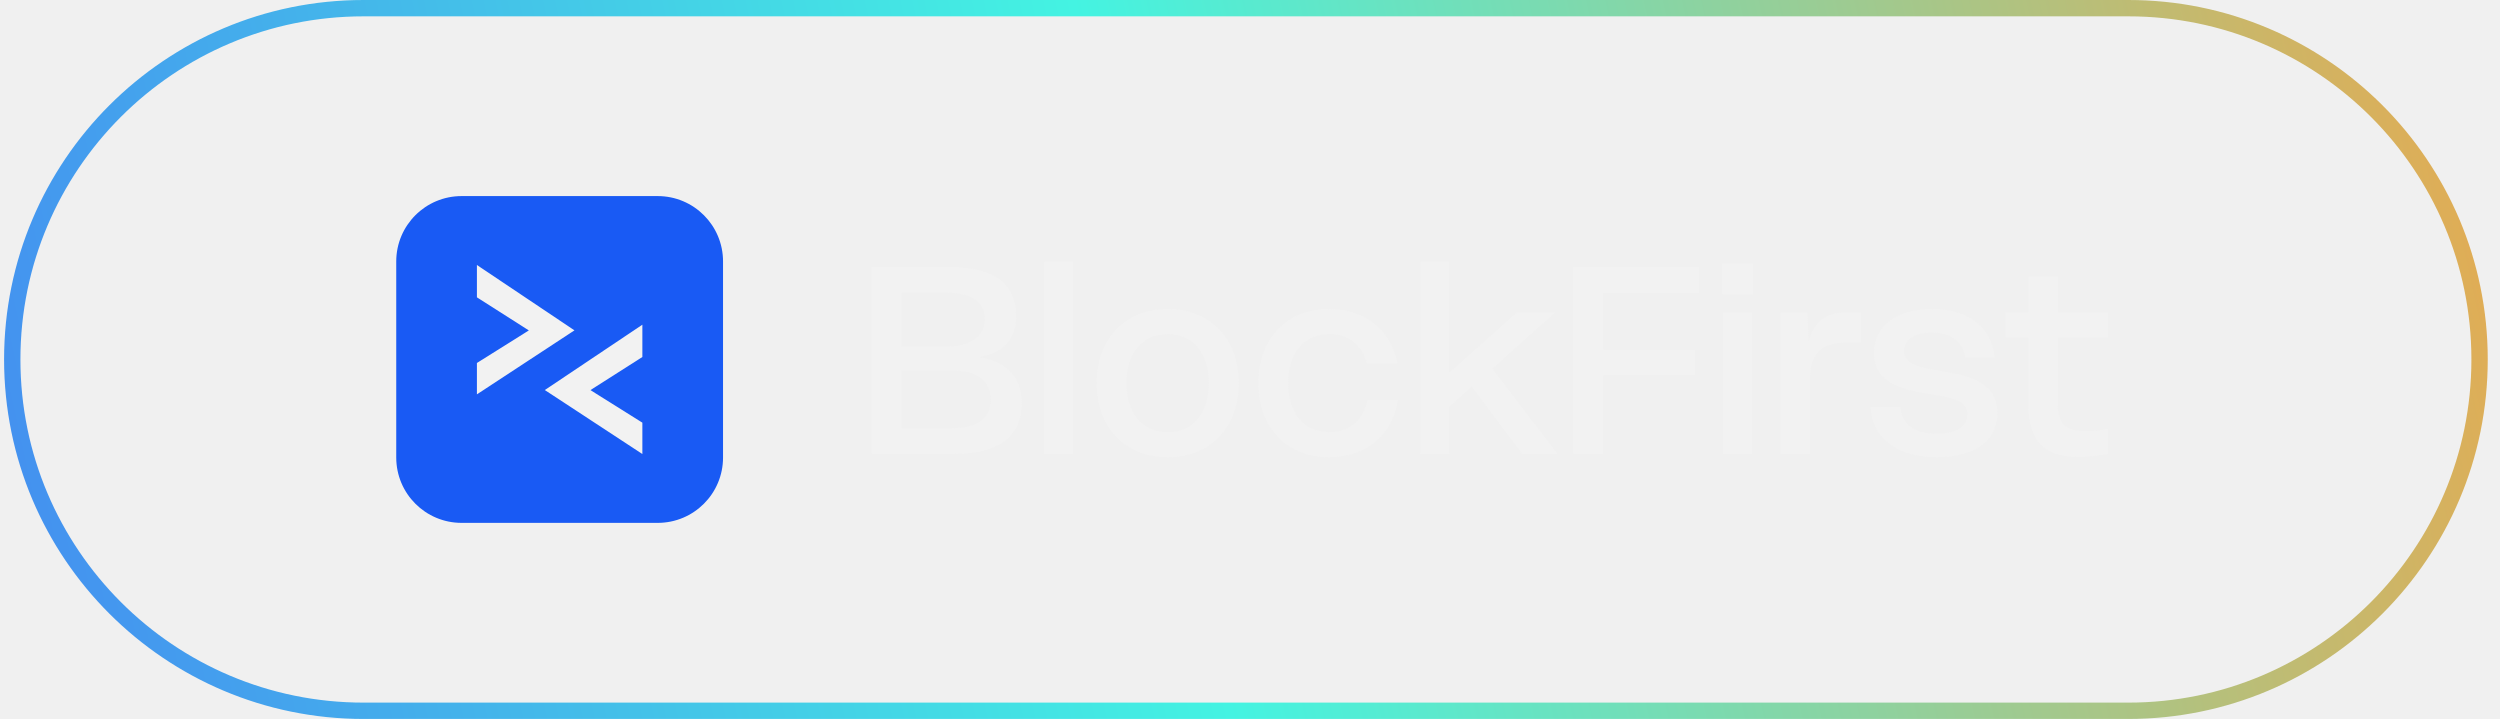
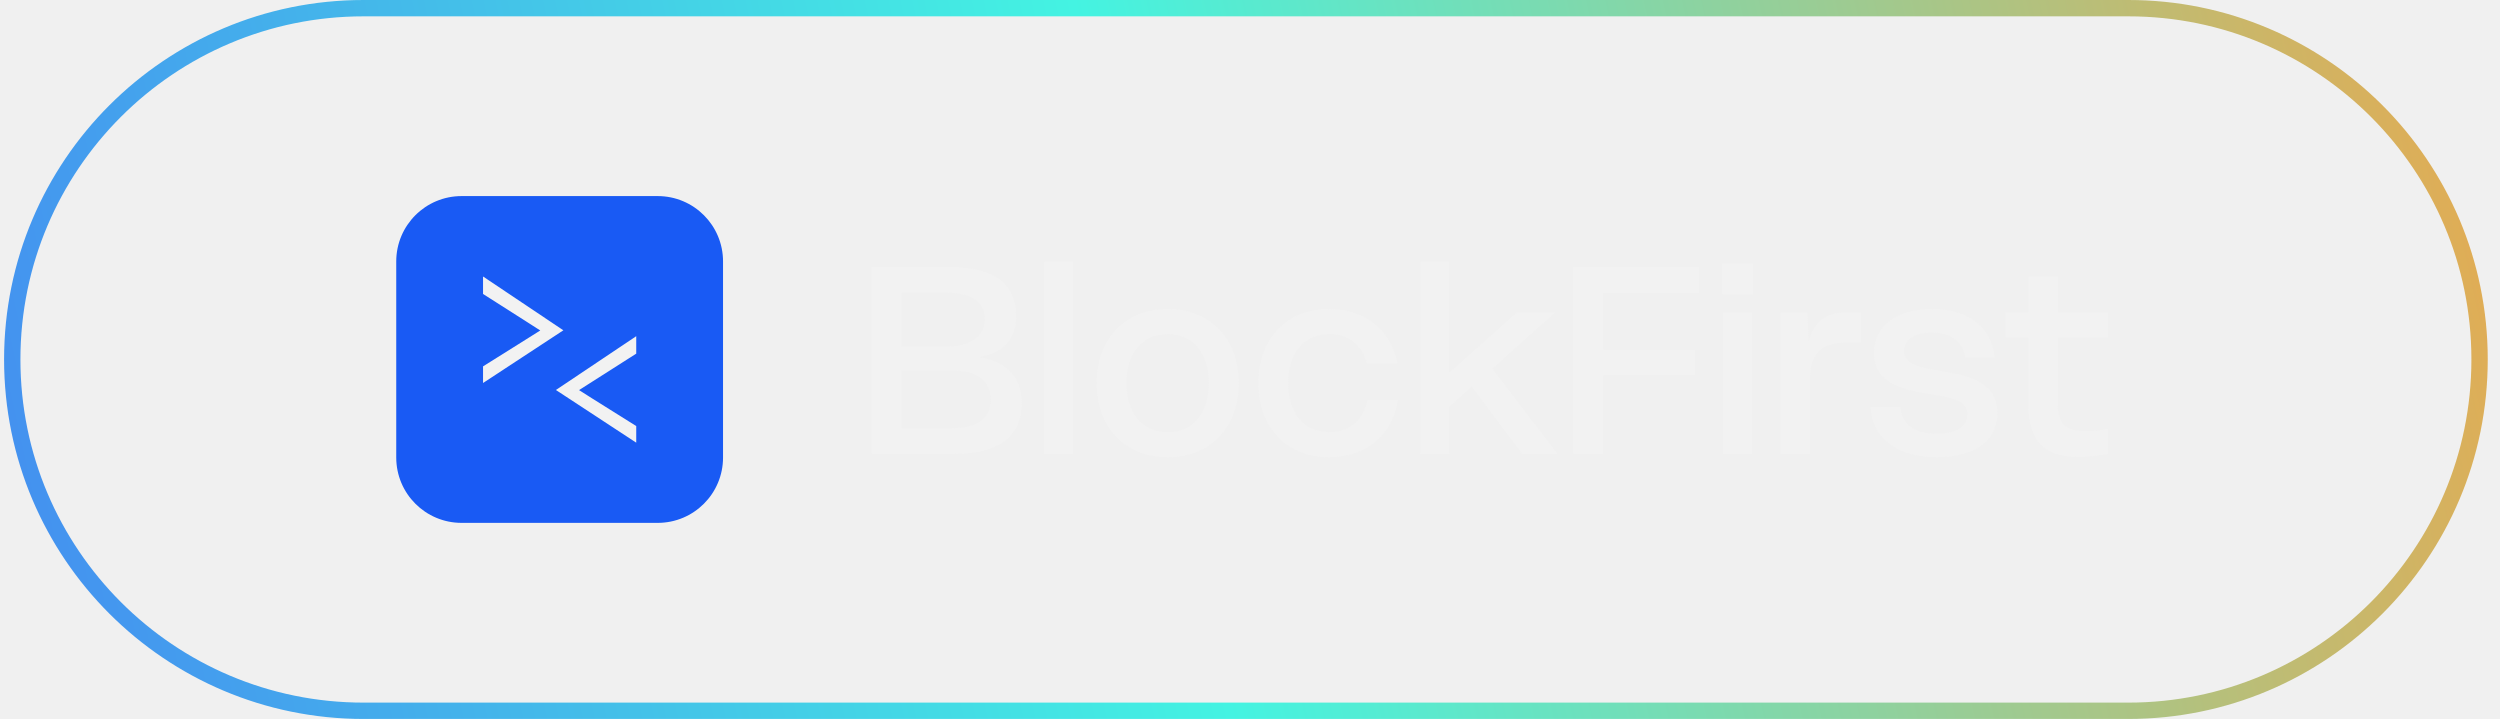
<svg xmlns="http://www.w3.org/2000/svg" width="153" height="44" viewBox="0 0 153 44" fill="none">
  <rect x="0.75" y="0.5" width="151" height="43" rx="21.5" stroke="url(#paint0_linear_423_4687)" stroke-opacity="0.8" />
  <g clip-path="url(#clip0_423_4687)">
    <rect x="24.25" y="12" width="20" height="20" rx="4" fill="#195AF4" />
-     <path d="M36.535 23.767L39.438 21.917V19.637L33.117 23.872L39.438 28.018V25.798L36.536 23.979L36.369 23.873L36.535 23.767Z" fill="#F2F2F2" stroke="#195AF4" stroke-width="0.25" />
-     <path d="M31.965 20.115L29.062 18.265V15.984L35.383 20.219L29.062 24.366V22.145L31.964 20.326L32.131 20.221L31.965 20.115Z" fill="#F2F2F2" stroke="#195AF4" stroke-width="0.25" />
+     <path d="M36.535 23.767L39.438 21.917V19.637L33.117 23.872L39.438 28.018V25.798L36.536 23.979L36.369 23.873L36.535 23.767Z" fill="#F2F2F2" stroke="#195AF4" strokeWidth="0.25" />
+     <path d="M31.965 20.115L29.062 18.265V15.984L35.383 20.219L29.062 24.366V22.145L31.964 20.326L32.131 20.221L31.965 20.115Z" fill="#F2F2F2" stroke="#195AF4" strokeWidth="0.25" />
  </g>
  <path d="M55.165 26.208H58.269C59.789 26.208 60.637 25.6 60.637 24.464C60.637 23.328 59.805 22.672 58.269 22.672H55.165V26.208ZM55.165 21.216H57.773C59.389 21.216 60.269 20.608 60.269 19.552C60.269 18.432 59.453 17.904 57.773 17.904H55.165V21.216ZM53.341 27.776V16.336H57.917C60.813 16.336 62.189 17.28 62.189 19.408C62.189 20.736 61.341 21.664 59.885 21.856C61.469 22.08 62.541 23.024 62.541 24.624C62.541 26.72 61.117 27.776 58.413 27.776H53.341Z" fill="#F2F2F2" />
  <path d="M63.893 27.776V16.016H65.669V27.776H63.893Z" fill="#F2F2F2" />
  <path d="M68.938 23.44C68.938 25.248 69.882 26.448 71.466 26.448C73.05 26.448 73.978 25.248 73.978 23.44C73.978 21.648 73.05 20.448 71.466 20.448C69.882 20.448 68.938 21.648 68.938 23.44ZM67.114 23.44C67.114 20.752 68.842 18.912 71.466 18.912C74.09 18.912 75.818 20.752 75.818 23.44C75.818 26.144 74.09 27.984 71.466 27.984C68.842 27.984 67.114 26.144 67.114 23.44Z" fill="#F2F2F2" />
  <path d="M77.012 23.44C77.012 20.736 78.724 18.912 81.348 18.912C83.572 18.912 85.14 20.224 85.524 22.24H83.652C83.364 21.136 82.564 20.448 81.364 20.448C79.764 20.448 78.836 21.632 78.836 23.44C78.836 25.248 79.764 26.448 81.364 26.448C82.628 26.448 83.444 25.68 83.684 24.48H85.556C85.22 26.608 83.62 27.984 81.348 27.984C78.724 27.984 77.012 26.144 77.012 23.44Z" fill="#F2F2F2" />
  <path d="M86.915 27.776V16.016H88.691V22.816L92.835 19.12H95.171L91.331 22.56L95.315 27.776H93.155L90.067 23.648L88.691 24.896V27.776H86.915Z" fill="#F2F2F2" />
  <path d="M96.285 27.776V16.336H103.997V17.936H98.109V21.408H103.725V22.976H98.109V27.776H96.285Z" fill="#F2F2F2" />
  <path d="M105.447 27.776V19.12H107.223V27.776H105.447ZM105.399 18.016V16.112H107.287V18.016H105.399Z" fill="#F2F2F2" />
  <path d="M108.969 27.776V19.12H110.617L110.681 20.896C111.017 19.664 111.785 19.12 112.937 19.12H113.897V20.976H112.857C111.449 20.976 110.777 21.728 110.777 23.12V27.776H108.969Z" fill="#F2F2F2" />
  <path d="M114.481 24.912H116.305C116.385 25.92 117.105 26.544 118.529 26.544C119.569 26.544 120.401 26.192 120.401 25.376C120.401 24.48 119.425 24.32 118.049 24.112C116.513 23.856 114.689 23.504 114.689 21.6C114.689 20 116.001 18.912 118.241 18.912C120.609 18.912 121.905 20.16 122.081 21.872H120.273C120.161 20.928 119.393 20.352 118.209 20.352C117.105 20.352 116.529 20.848 116.529 21.456C116.529 22.32 117.569 22.512 118.785 22.704C120.449 22.992 122.241 23.328 122.241 25.28C122.241 27.104 120.657 27.984 118.529 27.984C116.001 27.984 114.577 26.736 114.481 24.912Z" fill="#F2F2F2" />
  <path d="M124.132 24.784V20.656H122.756V19.12H124.132V16.928H125.94V19.12H128.996V20.656H125.94V24.768C125.94 25.968 126.436 26.384 127.668 26.384C128.02 26.384 128.516 26.352 128.996 26.24V27.792C128.308 27.904 127.716 27.968 127.204 27.968C125.124 27.968 124.132 26.976 124.132 24.784Z" fill="#F2F2F2" />
  <defs>
    <linearGradient id="paint0_linear_423_4687" x1="-14.25" y1="44" x2="159.75" y2="5.5" gradientUnits="userSpaceOnUse">
      <stop stop-color="#195AF4" />
      <stop offset="0.492" stop-color="#19F4DE" />
      <stop offset="1" stop-color="#F49119" />
    </linearGradient>
    <clipPath id="clip0_423_4687">
      <rect width="20" height="20" fill="white" transform="translate(24.25 12)" />
    </clipPath>
  </defs>
</svg>
